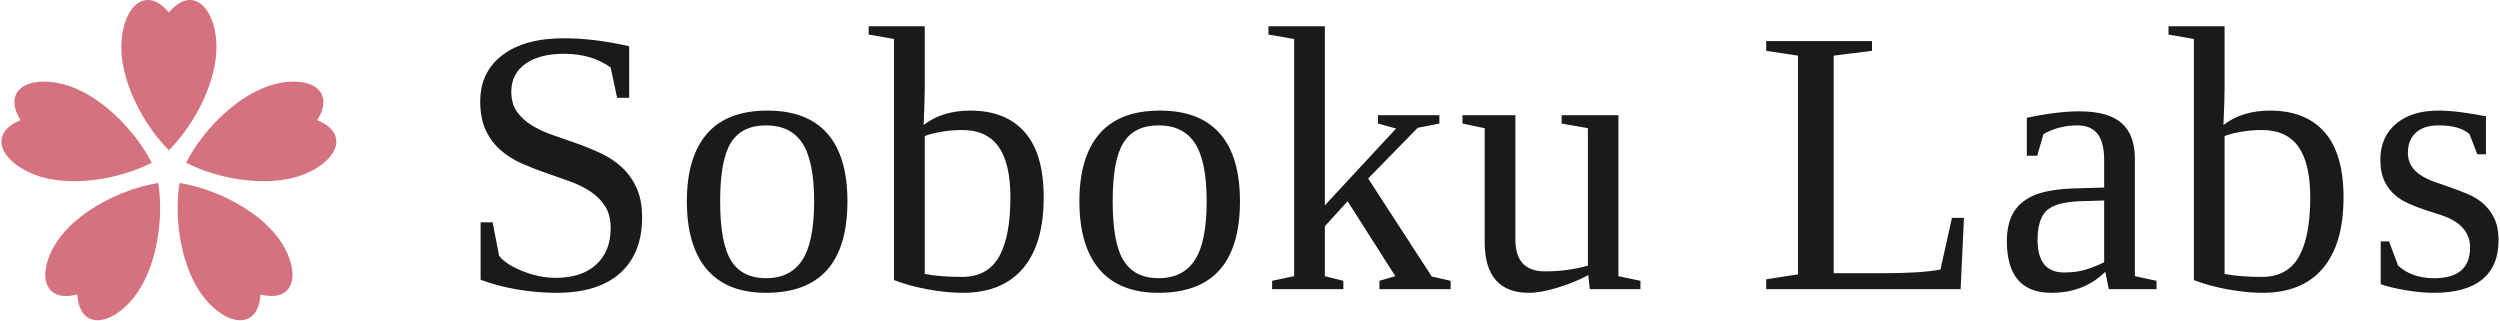
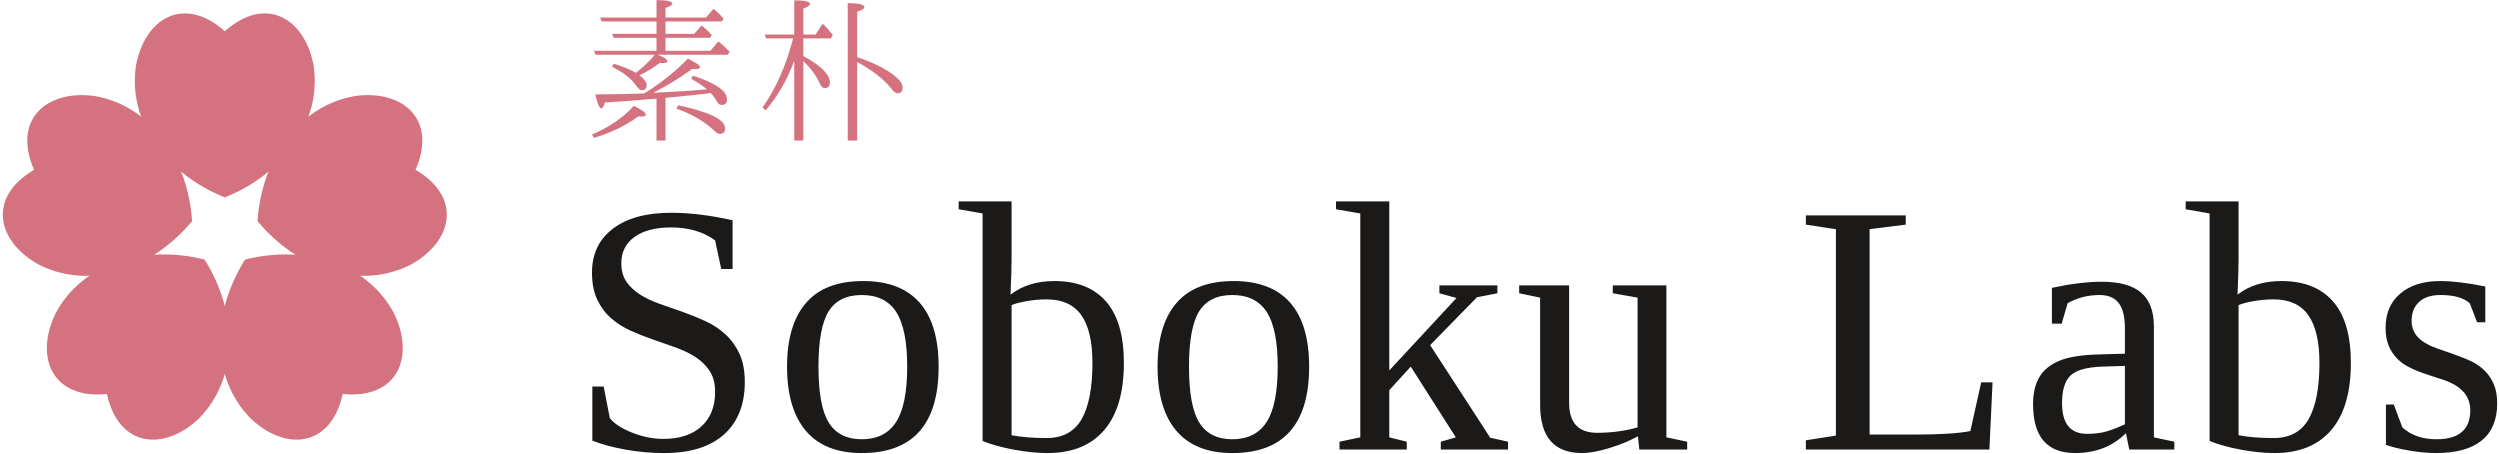
- <svg xmlns="http://www.w3.org/2000/svg" viewBox="0 -116.54 1006.55 129.09" width="1007" height="129" role="img" aria-label="Soboku Labs">
+ <svg xmlns="http://www.w3.org/2000/svg" viewBox="0 -191.97 1065.13 193.46" width="1065" height="193" role="img" aria-label="Soboku Labs">
  <defs>
-     <path id="p" d="M 0 -4 C -6 -10, -11 -20, -10.5 -28 C -10 -36, -5 -40.5, 0 -34.5 C 5 -40.5, 10 -36, 10.5 -28 C 11 -20, 6 -10, 0 -4 Z" />
+     <path id="p" d="M 0 -6 C -10 -10, -17 -19, -15.5 -29 C -14 -37.2, -7.2 -41.4, 0 -35 C 7.2 -41.4, 14 -37.2, 15.5 -29 C 17 -19, 10 -10, 0 -6 Z" />
  </defs>
-   <g transform="translate(67.5 -52) scale(1.82147) translate(0.000 1.828)">
+   <g transform="translate(94.79 -95.24) scale(2.44673) translate(-0.000 0.917)">
    <use href="#p" transform="rotate(0)" fill="#d4737f" />
    <use href="#p" transform="rotate(72)" fill="#d4737f" />
    <use href="#p" transform="rotate(144)" fill="#d4737f" />
    <use href="#p" transform="rotate(216)" fill="#d4737f" />
    <use href="#p" transform="rotate(288)" fill="#d4737f" />
  </g>
-   <g transform="translate(182.78 0) scale(0.074571)" fill="#1b1a18">
-     <path d="M139.00 -361.00H204.00L239.00 -180.00Q276.00 -133.00 366.50 -97.00Q457.00 -61.00 545.00 -61.00Q685.00 -61.00 763.50 -132.50Q842.00 -204.00 842.00 -330.00Q842.00 -402.00 811.50 -449.00Q781.00 -496.00 731.50 -528.50Q682.00 -561.00 619.00 -583.50Q556.00 -606.00 489.50 -629.00Q423.00 -652.00 360.00 -680.00Q297.00 -708.00 247.50 -751.00Q198.00 -794.00 167.50 -857.50Q137.00 -921.00 137.00 -1014.00Q137.00 -1174.00 257.00 -1265.00Q377.00 -1356.00 590.00 -1356.00Q752.00 -1356.00 942.00 -1313.00V-1034.00H877.00L842.00 -1198.00Q740.00 -1272.00 590.00 -1272.00Q456.00 -1272.00 380.50 -1217.50Q305.00 -1163.00 305.00 -1067.00Q305.00 -1002.00 335.50 -959.00Q366.00 -916.00 415.50 -885.50Q465.00 -855.00 528.50 -833.00Q592.00 -811.00 658.50 -787.50Q725.00 -764.00 788.50 -734.50Q852.00 -705.00 901.50 -659.50Q951.00 -614.00 981.50 -548.50Q1012.00 -483.00 1012.00 -387.00Q1012.00 -193.00 893.00 -86.50Q774.00 20.00 550.00 20.00Q442.00 20.00 333.00 1.00Q224.00 -18.00 139.00 -51.00Z M2121.86 -475.00Q2121.86 20.00 1681.86 20.00Q1469.86 20.00 1361.86 -107.00Q1253.86 -234.00 1253.86 -475.00Q1253.86 -713.00 1361.86 -839.00Q1469.86 -965.00 1689.86 -965.00Q1903.86 -965.00 2012.86 -841.50Q2121.86 -718.00 2121.86 -475.00ZM1941.86 -475.00Q1941.86 -691.00 1878.86 -788.00Q1815.86 -885.00 1681.86 -885.00Q1550.86 -885.00 1492.36 -792.00Q1433.86 -699.00 1433.86 -475.00Q1433.86 -248.00 1493.36 -153.50Q1552.86 -59.00 1681.86 -59.00Q1813.86 -59.00 1877.86 -157.00Q1941.86 -255.00 1941.86 -475.00Z M3002.73 -496.00Q3002.73 -680.00 2938.73 -770.00Q2874.73 -860.00 2740.73 -860.00Q2681.73 -860.00 2623.73 -849.50Q2565.73 -839.00 2539.73 -827.00V-82.00Q2623.73 -66.00 2740.73 -66.00Q2878.73 -66.00 2940.73 -174.00Q3002.73 -282.00 3002.73 -496.00ZM2373.73 -1352.00 2236.73 -1376.00V-1421.00H2539.73V-1085.00Q2539.73 -1031.00 2533.73 -887.00Q2633.73 -965.00 2785.73 -965.00Q2977.73 -965.00 3080.23 -848.50Q3182.73 -732.00 3182.73 -496.00Q3182.73 -243.00 3070.23 -111.50Q2957.73 20.00 2744.73 20.00Q2658.73 20.00 2555.23 1.00Q2451.73 -18.00 2373.73 -49.00Z M4243.59 -475.00Q4243.59 20.00 3803.59 20.00Q3591.59 20.00 3483.59 -107.00Q3375.59 -234.00 3375.59 -475.00Q3375.59 -713.00 3483.59 -839.00Q3591.59 -965.00 3811.59 -965.00Q4025.59 -965.00 4134.59 -841.50Q4243.59 -718.00 4243.59 -475.00ZM4063.59 -475.00Q4063.59 -691.00 4000.59 -788.00Q3937.59 -885.00 3803.59 -885.00Q3672.59 -885.00 3614.09 -792.00Q3555.59 -699.00 3555.59 -475.00Q3555.59 -248.00 3615.09 -153.50Q3674.59 -59.00 3803.59 -59.00Q3935.59 -59.00 3999.59 -157.00Q4063.59 -255.00 4063.59 -475.00Z M4702.46 -453.00 5087.46 -868.00 4989.46 -895.00V-940.00H5321.46V-895.00L5204.46 -872.00L4936.46 -598.00L5280.46 -68.00L5382.46 -45.00V0.00H4997.46V-45.00L5083.46 -70.00L4825.46 -475.00L4702.46 -340.00V-70.00L4802.46 -45.00V0.00H4417.46V-45.00L4536.46 -70.00V-1352.00L4397.46 -1376.00V-1421.00H4702.46Z M5732.32 -268.00Q5732.32 -96.00 5892.32 -96.00Q6016.32 -96.00 6124.32 -127.00V-870.00L5982.32 -895.00V-940.00H6289.32V-70.00L6408.32 -45.00V0.00H6134.32L6126.32 -76.00Q6055.32 -37.00 5962.32 -8.50Q5869.32 20.00 5806.32 20.00Q5566.32 20.00 5566.32 -256.00V-870.00L5446.32 -895.00V-940.00H5732.32Z M7660.05 -1288.00 7453.05 -1262.00V-86.00H7717.05Q7930.05 -86.00 8030.05 -106.00L8092.05 -385.00H8157.05L8139.05 0.00H7088.05V-53.00L7260.05 -80.00V-1262.00L7088.05 -1288.00V-1341.00H7660.05Z M8781.91 -961.00Q8935.91 -961.00 9008.41 -898.00Q9080.91 -835.00 9080.91 -705.00V-70.00L9197.91 -45.00V0.00H8939.91L8920.91 -94.00Q8806.91 20.00 8629.91 20.00Q8388.91 20.00 8388.91 -260.00Q8388.91 -354.00 8425.41 -415.50Q8461.91 -477.00 8541.91 -509.50Q8621.91 -542.00 8773.91 -545.00L8914.91 -549.00V-696.00Q8914.91 -793.00 8879.41 -839.00Q8843.91 -885.00 8769.91 -885.00Q8669.91 -885.00 8586.91 -838.00L8552.91 -721.00H8496.91V-926.00Q8658.91 -961.00 8781.91 -961.00ZM8914.91 -479.00 8783.91 -475.00Q8649.91 -470.00 8602.41 -423.00Q8554.91 -376.00 8554.91 -266.00Q8554.91 -90.00 8697.91 -90.00Q8765.91 -90.00 8815.41 -105.50Q8864.91 -121.00 8914.91 -145.00Z M10028.78 -496.00Q10028.78 -680.00 9964.78 -770.00Q9900.78 -860.00 9766.78 -860.00Q9707.78 -860.00 9649.78 -849.50Q9591.78 -839.00 9565.78 -827.00V-82.00Q9649.78 -66.00 9766.78 -66.00Q9904.78 -66.00 9966.78 -174.00Q10028.78 -282.00 10028.78 -496.00ZM9399.78 -1352.00 9262.78 -1376.00V-1421.00H9565.78V-1085.00Q9565.78 -1031.00 9559.78 -887.00Q9659.78 -965.00 9811.78 -965.00Q10003.78 -965.00 10106.28 -848.50Q10208.78 -732.00 10208.78 -496.00Q10208.78 -243.00 10096.28 -111.50Q9983.78 20.00 9770.78 20.00Q9684.78 20.00 9581.28 1.00Q9477.78 -18.00 9399.78 -49.00Z M11046.64 -264.00Q11046.64 -124.00 10958.14 -52.00Q10869.64 20.00 10696.64 20.00Q10626.64 20.00 10542.14 5.50Q10457.64 -9.00 10409.64 -27.00V-258.00H10454.64L10503.64 -127.00Q10578.64 -59.00 10698.64 -59.00Q10892.64 -59.00 10892.64 -225.00Q10892.64 -347.00 10739.64 -399.00L10650.64 -428.00Q10549.64 -461.00 10503.64 -495.00Q10457.64 -529.00 10432.64 -578.50Q10407.64 -628.00 10407.64 -698.00Q10407.64 -822.00 10492.14 -893.50Q10576.64 -965.00 10720.64 -965.00Q10823.64 -965.00 10978.64 -934.00V-729.00H10931.64L10889.64 -838.00Q10836.64 -885.00 10722.64 -885.00Q10641.64 -885.00 10599.14 -845.00Q10556.64 -805.00 10556.64 -737.00Q10556.64 -680.00 10595.14 -641.00Q10633.64 -602.00 10711.64 -576.00Q10858.64 -526.00 10903.64 -503.00Q10948.64 -480.00 10980.14 -446.50Q11011.64 -413.00 11029.14 -370.00Q11046.64 -327.00 11046.64 -264.00Z" />
+   <g transform="translate(247.83 -136.77) scale(0.032715)" fill="#d4737f">
+     <path d="M1664.0 -473.0 1635.0 -469.0Q1451.0 -445.0 1150.0 -418.0L1074.0 -410.0V147.0H957.0V-400.0L830.0 -390.0Q561.0 -365.0 283.0 -349.0Q262.0 -273.0 236.0 -273.0Q198.0 -273.0 158.0 -455.0Q571.0 -458.0 771.0 -467.0L799.0 -469.0Q1117.0 -666.0 1367.0 -922.0Q1525.0 -845.0 1525.0 -810.0Q1525.0 -785.0 1457.0 -785.0Q1439.0 -785.0 1422.0 -787.0Q1198.0 -622.0 914.0 -476.0L1105.0 -486.0Q1306.0 -494.0 1615.0 -521.0Q1530.0 -593.0 1408.0 -660.0L1434.0 -699.0Q1877.0 -555.0 1877.0 -390.0Q1877.0 -318.0 1809.0 -318.0Q1769.0 -318.0 1748.0 -357.0Q1711.0 -424.0 1664.0 -473.0ZM687.0 -737.0Q834.0 -848.0 934.0 -973.0H162.0L140.0 -1024.0H957.0V-1194.0H398.0L375.0 -1245.0H957.0V-1407.0H242.0L220.0 -1458.0H957.0V-1687.0Q1164.0 -1684.0 1164.0 -1640.0Q1164.0 -1614.0 1074.0 -1583.0V-1458.0H1602.0L1701.0 -1573.0Q1771.0 -1517.0 1832.0 -1444.0L1811.0 -1407.0H1074.0V-1245.0H1449.0L1543.0 -1354.0Q1622.0 -1297.0 1678.0 -1229.0L1658.0 -1194.0H1074.0V-1024.0H1660.0L1764.0 -1147.0Q1838.0 -1089.0 1893.0 -1030.0L1912.0 -1012.0L1887.0 -973.0H969.0Q1099.0 -924.0 1099.0 -889.0Q1099.0 -864.0 1033.0 -864.0Q1014.0 -864.0 1000.0 -866.0Q890.0 -780.0 736.0 -705.0Q828.0 -634.0 828.0 -576.0Q828.0 -510.0 764.0 -510.0Q732.0 -510.0 693.0 -567.0Q602.0 -703.0 375.0 -817.0L400.0 -856.0Q590.0 -796.0 687.0 -737.0ZM1241.0 -313.0Q1852.0 -182.0 1852.0 -13.0Q1852.0 61.0 1782.0 61.0Q1755.0 61.0 1705.0 14.0Q1527.0 -157.0 1217.0 -270.0ZM115.0 68.0Q456.0 -77.0 660.0 -305.0Q817.0 -231.0 817.0 -191.0Q817.0 -166.0 760.0 -166.0Q735.0 -166.0 719.0 -168.0Q490.0 4.0 142.0 113.0Z M2754.8 -895.0Q2626.8 -539.0 2381.8 -246.0L2340.8 -283.0Q2607.8 -667.0 2739.8 -1186.0H2387.8L2367.8 -1237.0H2754.8V-1683.0Q2959.8 -1683.0 2959.8 -1636.0Q2959.8 -1609.0 2873.8 -1575.0V-1237.0H3032.8L3125.8 -1378.0Q3186.8 -1320.0 3241.8 -1251.0L3258.8 -1229.0L3231.8 -1186.0H2873.8V-955.0Q3219.8 -768.0 3219.8 -611.0Q3219.8 -537.0 3151.8 -537.0Q3112.8 -537.0 3084.8 -603.0Q3027.8 -737.0 2873.8 -891.0V147.0H2754.8ZM3575.8 -942.0Q3890.8 -836.0 4060.8 -701.0Q4169.8 -614.0 4169.8 -545.0Q4169.8 -469.0 4103.8 -469.0Q4067.8 -469.0 4015.8 -537.0Q3874.8 -715.0 3575.8 -879.0V147.0H3452.8V-1647.0Q3669.8 -1644.0 3669.8 -1594.0Q3669.8 -1565.0 3575.8 -1534.0Z" />
+   </g>
+   <g transform="translate(241.37 0.00) scale(0.074571)" fill="#1b1a18">
+     <path d="M139.0 -361.0H204.0L239.0 -180.0Q276.0 -133.0 366.5 -97.0Q457.0 -61.0 545.0 -61.0Q685.0 -61.0 763.5 -132.5Q842.0 -204.0 842.0 -330.0Q842.0 -402.0 811.5 -449.0Q781.0 -496.0 731.5 -528.5Q682.0 -561.0 619.0 -583.5Q556.0 -606.0 489.5 -629.0Q423.0 -652.0 360.0 -680.0Q297.0 -708.0 247.5 -751.0Q198.0 -794.0 167.5 -857.5Q137.0 -921.0 137.0 -1014.0Q137.0 -1174.0 257.0 -1265.0Q377.0 -1356.0 590.0 -1356.0Q752.0 -1356.0 942.0 -1313.0V-1034.0H877.0L842.0 -1198.0Q740.0 -1272.0 590.0 -1272.0Q456.0 -1272.0 380.5 -1217.5Q305.0 -1163.0 305.0 -1067.0Q305.0 -1002.0 335.5 -959.0Q366.0 -916.0 415.5 -885.5Q465.0 -855.0 528.5 -833.0Q592.0 -811.0 658.5 -787.5Q725.0 -764.0 788.5 -734.5Q852.0 -705.0 901.5 -659.5Q951.0 -614.0 981.5 -548.5Q1012.0 -483.0 1012.0 -387.0Q1012.0 -193.0 893.0 -86.5Q774.0 20.0 550.0 20.0Q442.0 20.0 333.0 1.0Q224.0 -18.0 139.0 -51.0Z M2121.9 -475.0Q2121.9 20.0 1681.9 20.0Q1469.9 20.0 1361.9 -107.0Q1253.9 -234.0 1253.9 -475.0Q1253.9 -713.0 1361.9 -839.0Q1469.9 -965.0 1689.9 -965.0Q1903.9 -965.0 2012.9 -841.5Q2121.9 -718.0 2121.9 -475.0ZM1941.9 -475.0Q1941.9 -691.0 1878.9 -788.0Q1815.9 -885.0 1681.9 -885.0Q1550.9 -885.0 1492.4 -792.0Q1433.9 -699.0 1433.9 -475.0Q1433.9 -248.0 1493.4 -153.5Q1552.9 -59.0 1681.9 -59.0Q1813.9 -59.0 1877.9 -157.0Q1941.9 -255.0 1941.9 -475.0Z M3002.7 -496.0Q3002.7 -680.0 2938.7 -770.0Q2874.7 -860.0 2740.7 -860.0Q2681.7 -860.0 2623.7 -849.5Q2565.7 -839.0 2539.7 -827.0V-82.0Q2623.7 -66.0 2740.7 -66.0Q2878.7 -66.0 2940.7 -174.0Q3002.7 -282.0 3002.7 -496.0ZM2373.7 -1352.0 2236.7 -1376.0V-1421.0H2539.7V-1085.0Q2539.7 -1031.0 2533.7 -887.0Q2633.7 -965.0 2785.7 -965.0Q2977.7 -965.0 3080.2 -848.5Q3182.7 -732.0 3182.7 -496.0Q3182.7 -243.0 3070.2 -111.5Q2957.7 20.0 2744.7 20.0Q2658.7 20.0 2555.2 1.0Q2451.7 -18.0 2373.7 -49.0Z M4243.6 -475.0Q4243.6 20.0 3803.6 20.0Q3591.6 20.0 3483.6 -107.0Q3375.6 -234.0 3375.6 -475.0Q3375.6 -713.0 3483.6 -839.0Q3591.6 -965.0 3811.6 -965.0Q4025.6 -965.0 4134.6 -841.5Q4243.6 -718.0 4243.6 -475.0ZM4063.6 -475.0Q4063.6 -691.0 4000.6 -788.0Q3937.6 -885.0 3803.6 -885.0Q3672.6 -885.0 3614.1 -792.0Q3555.6 -699.0 3555.6 -475.0Q3555.6 -248.0 3615.1 -153.5Q3674.6 -59.0 3803.6 -59.0Q3935.6 -59.0 3999.6 -157.0Q4063.6 -255.0 4063.6 -475.0Z M4702.5 -453.0 5087.5 -868.0 4989.5 -895.0V-940.0H5321.5V-895.0L5204.5 -872.0L4936.5 -598.0L5280.5 -68.0L5382.5 -45.0V0.0H4997.5V-45.0L5083.5 -70.0L4825.5 -475.0L4702.5 -340.0V-70.0L4802.5 -45.0V0.0H4417.5V-45.0L4536.5 -70.0V-1352.0L4397.5 -1376.0V-1421.0H4702.5Z M5732.3 -268.0Q5732.3 -96.0 5892.3 -96.0Q6016.3 -96.0 6124.3 -127.0V-870.0L5982.3 -895.0V-940.0H6289.3V-70.0L6408.3 -45.0V0.0H6134.3L6126.3 -76.0Q6055.3 -37.0 5962.3 -8.5Q5869.3 20.0 5806.3 20.0Q5566.3 20.0 5566.3 -256.0V-870.0L5446.3 -895.0V-940.0H5732.3Z M7660.0 -1288.0 7453.0 -1262.0V-86.0H7717.0Q7930.0 -86.0 8030.0 -106.0L8092.0 -385.0H8157.0L8139.0 0.0H7088.0V-53.0L7260.0 -80.0V-1262.0L7088.0 -1288.0V-1341.0H7660.0Z M8781.9 -961.0Q8935.9 -961.0 9008.4 -898.0Q9080.9 -835.0 9080.9 -705.0V-70.0L9197.9 -45.0V0.0H8939.9L8920.9 -94.0Q8806.9 20.0 8629.9 20.0Q8388.9 20.0 8388.9 -260.0Q8388.9 -354.0 8425.4 -415.5Q8461.9 -477.0 8541.9 -509.5Q8621.9 -542.0 8773.9 -545.0L8914.9 -549.0V-696.0Q8914.9 -793.0 8879.4 -839.0Q8843.9 -885.0 8769.9 -885.0Q8669.9 -885.0 8586.9 -838.0L8552.9 -721.0H8496.9V-926.0Q8658.9 -961.0 8781.9 -961.0ZM8914.9 -479.0 8783.9 -475.0Q8649.9 -470.0 8602.4 -423.0Q8554.9 -376.0 8554.9 -266.0Q8554.9 -90.0 8697.9 -90.0Q8765.9 -90.0 8815.4 -105.5Q8864.9 -121.0 8914.9 -145.0Z M10028.8 -496.0Q10028.8 -680.0 9964.8 -770.0Q9900.8 -860.0 9766.8 -860.0Q9707.8 -860.0 9649.8 -849.5Q9591.8 -839.0 9565.8 -827.0V-82.0Q9649.8 -66.0 9766.8 -66.0Q9904.8 -66.0 9966.8 -174.0Q10028.8 -282.0 10028.8 -496.0ZM9399.8 -1352.0 9262.8 -1376.0V-1421.0H9565.8V-1085.0Q9565.8 -1031.0 9559.8 -887.0Q9659.8 -965.0 9811.8 -965.0Q10003.8 -965.0 10106.3 -848.5Q10208.8 -732.0 10208.8 -496.0Q10208.8 -243.0 10096.3 -111.5Q9983.8 20.0 9770.8 20.0Q9684.8 20.0 9581.3 1.0Q9477.8 -18.0 9399.8 -49.0Z M11046.6 -264.0Q11046.6 -124.0 10958.1 -52.0Q10869.6 20.0 10696.6 20.0Q10626.6 20.0 10542.1 5.5Q10457.6 -9.0 10409.6 -27.0V-258.0H10454.6L10503.6 -127.0Q10578.6 -59.0 10698.6 -59.0Q10892.6 -59.0 10892.6 -225.0Q10892.6 -347.0 10739.6 -399.0L10650.6 -428.0Q10549.6 -461.0 10503.6 -495.0Q10457.6 -529.0 10432.6 -578.5Q10407.6 -628.0 10407.6 -698.0Q10407.6 -822.0 10492.1 -893.5Q10576.6 -965.0 10720.6 -965.0Q10823.6 -965.0 10978.6 -934.0V-729.0H10931.6L10889.6 -838.0Q10836.6 -885.0 10722.6 -885.0Q10641.6 -885.0 10599.1 -845.0Q10556.6 -805.0 10556.6 -737.0Q10556.6 -680.0 10595.1 -641.0Q10633.6 -602.0 10711.6 -576.0Q10858.6 -526.0 10903.6 -503.0Q10948.6 -480.0 10980.1 -446.5Q11011.6 -413.0 11029.1 -370.0Q11046.6 -327.0 11046.6 -264.0Z" />
  </g>
</svg>
